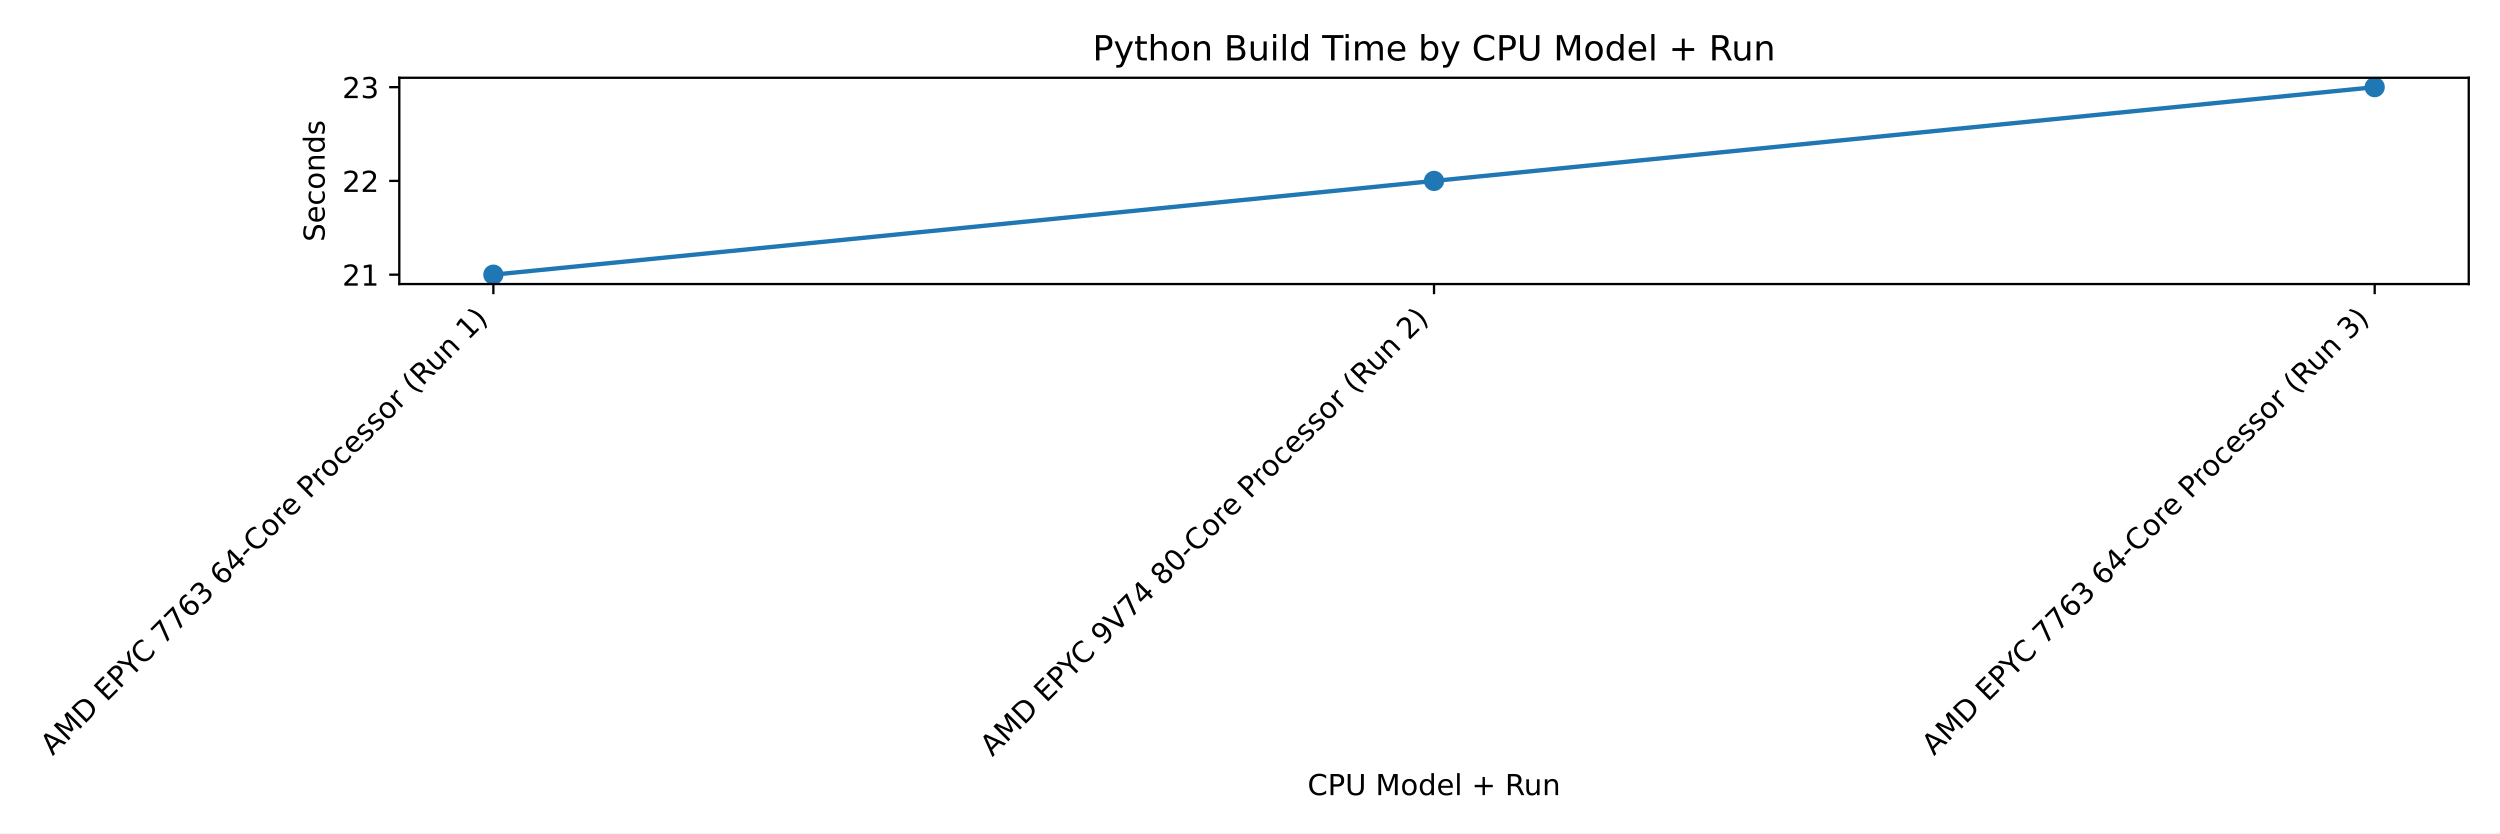
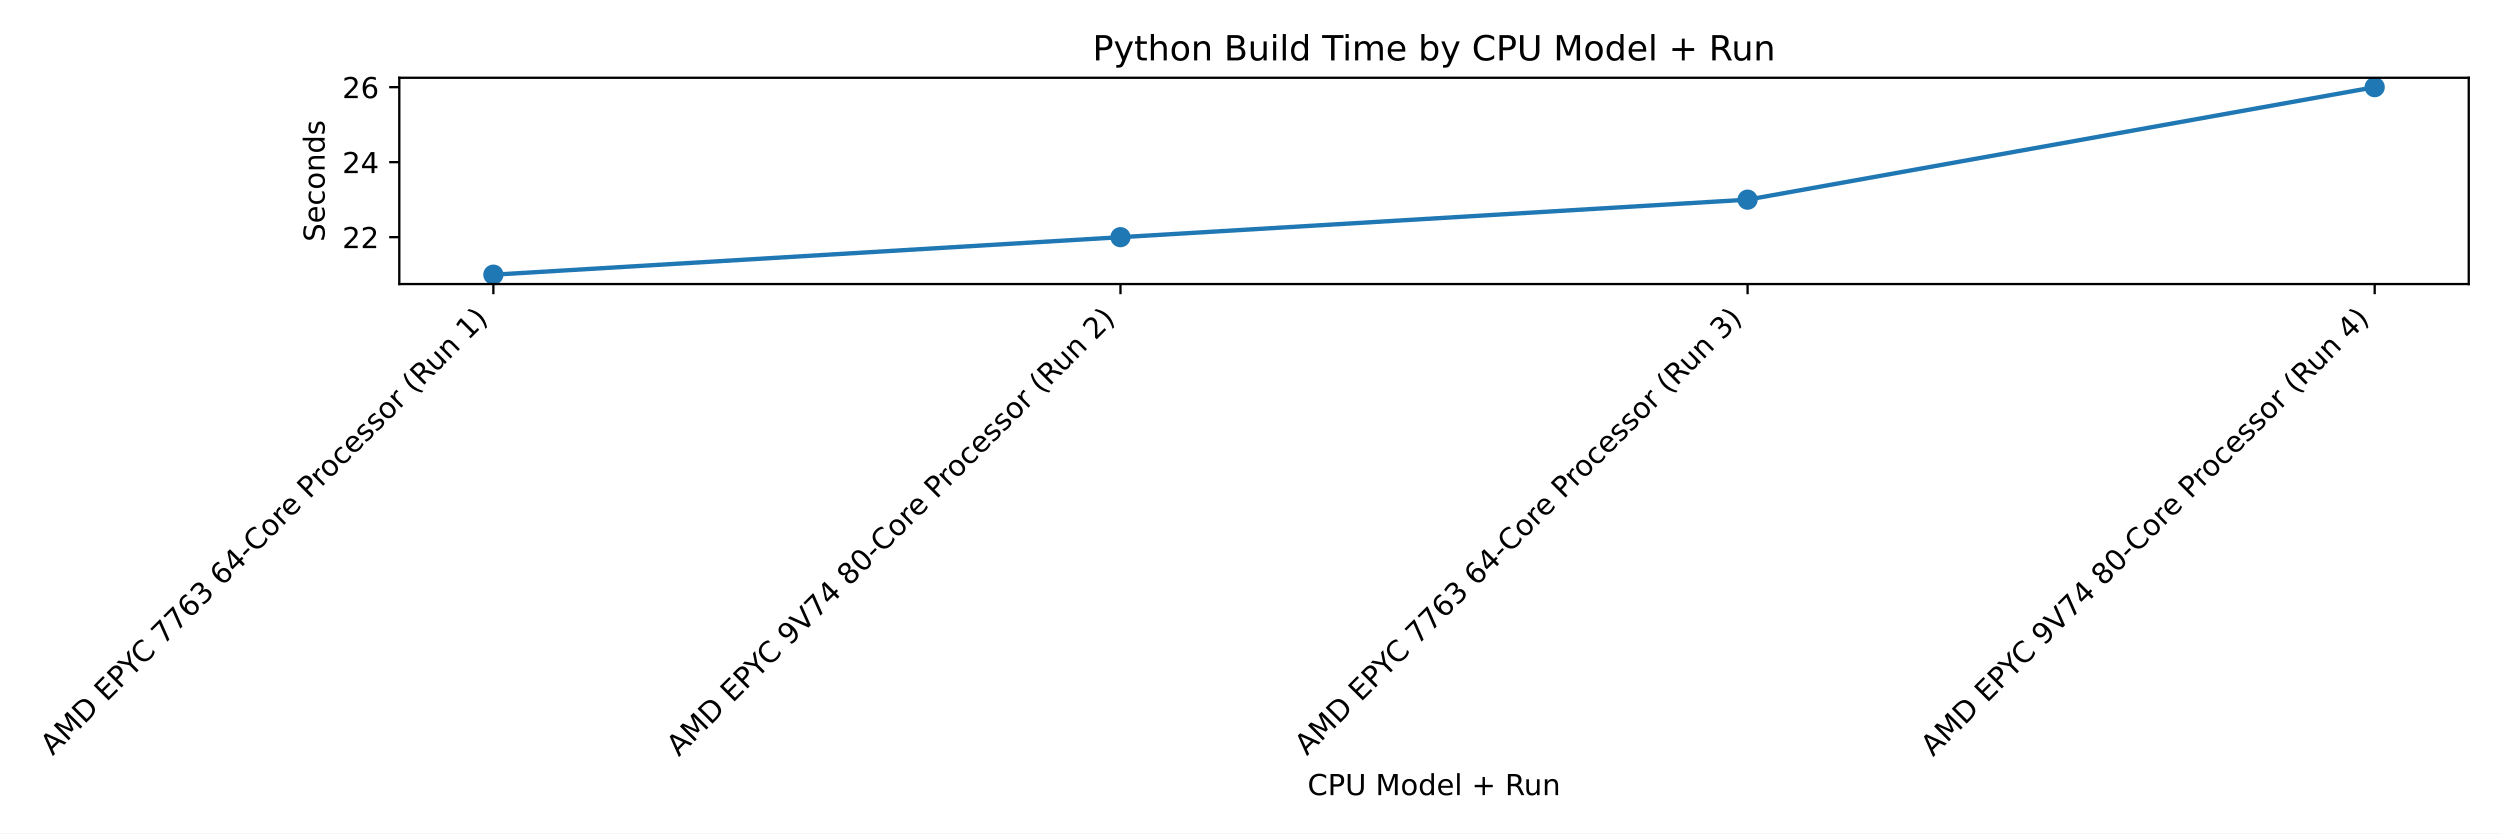
<svg xmlns="http://www.w3.org/2000/svg" xmlns:xlink="http://www.w3.org/1999/xlink" width="864pt" height="288pt" viewBox="0 0 864 288" version="1.1">
  <defs>
    <style type="text/css">*{stroke-linejoin: round; stroke-linecap: butt}</style>
  </defs>
  <g id="figure_1">
    <g id="patch_1">
      <path d="M 0 288  L 864 288  L 864 0  L 0 0  z " style="fill: #ffffff" />
    </g>
    <g id="axes_1">
      <g id="patch_2">
        <path d="M 137.999 98.166  L 853.2 98.166  L 853.2 26.88  L 137.999 26.88  z " style="fill: #ffffff" />
      </g>
      <g id="matplotlib.axis_1">
        <g id="xtick_1">
          <g id="line2d_1">
            <defs>
-               <path id="m1be9a64084" d="M 0 0  L 0 3.5  " style="stroke: #000000; stroke-width: 0.8" />
+               <path id="m475302dcc8" d="M 0 0  L 0 3.5  " style="stroke: #000000; stroke-width: 0.8" />
            </defs>
            <g>
-               <use xlink:href="#m1be9a64084" x="170.508" y="98.166" style="stroke: #000000; stroke-width: 0.8" />
+               <use xlink:href="#m475302dcc8" x="170.508" y="98.166" style="stroke: #000000; stroke-width: 0.8" />
            </g>
          </g>
          <g id="text_1">
            <g transform="translate(18.19508 261.3818) rotate(-45) scale(0.1 -0.1)">
              <defs>
                <path id="DejaVuSans-41" d="M 2188 4044  L 1331 1722  L 3047 1722  L 2188 4044  z M 1831 4666  L 2547 4666  L 4325 0  L 3669 0  L 3244 1197  L 1141 1197  L 716 0  L 50 0  L 1831 4666  z " transform="scale(0.015625)" />
                <path id="DejaVuSans-4d" d="M 628 4666  L 1569 4666  L 2759 1491  L 3956 4666  L 4897 4666  L 4897 0  L 4281 0  L 4281 4097  L 3078 897  L 2444 897  L 1241 4097  L 1241 0  L 628 0  L 628 4666  z " transform="scale(0.015625)" />
                <path id="DejaVuSans-44" d="M 1259 4147  L 1259 519  L 2022 519  Q 2988 519 3436 956  Q 3884 1394 3884 2338  Q 3884 3275 3436 3711  Q 2988 4147 2022 4147  L 1259 4147  z M 628 4666  L 1925 4666  Q 3281 4666 3915 4102  Q 4550 3538 4550 2338  Q 4550 1131 3912 565  Q 3275 0 1925 0  L 628 0  L 628 4666  z " transform="scale(0.015625)" />
                <path id="DejaVuSans-20" transform="scale(0.015625)" />
                <path id="DejaVuSans-45" d="M 628 4666  L 3578 4666  L 3578 4134  L 1259 4134  L 1259 2753  L 3481 2753  L 3481 2222  L 1259 2222  L 1259 531  L 3634 531  L 3634 0  L 628 0  L 628 4666  z " transform="scale(0.015625)" />
                <path id="DejaVuSans-50" d="M 1259 4147  L 1259 2394  L 2053 2394  Q 2494 2394 2734 2622  Q 2975 2850 2975 3272  Q 2975 3691 2734 3919  Q 2494 4147 2053 4147  L 1259 4147  z M 628 4666  L 2053 4666  Q 2838 4666 3239 4311  Q 3641 3956 3641 3272  Q 3641 2581 3239 2228  Q 2838 1875 2053 1875  L 1259 1875  L 1259 0  L 628 0  L 628 4666  z " transform="scale(0.015625)" />
                <path id="DejaVuSans-59" d="M -13 4666  L 666 4666  L 1959 2747  L 3244 4666  L 3922 4666  L 2272 2222  L 2272 0  L 1638 0  L 1638 2222  L -13 4666  z " transform="scale(0.015625)" />
                <path id="DejaVuSans-43" d="M 4122 4306  L 4122 3641  Q 3803 3938 3442 4084  Q 3081 4231 2675 4231  Q 1875 4231 1450 3742  Q 1025 3253 1025 2328  Q 1025 1406 1450 917  Q 1875 428 2675 428  Q 3081 428 3442 575  Q 3803 722 4122 1019  L 4122 359  Q 3791 134 3420 21  Q 3050 -91 2638 -91  Q 1578 -91 968 557  Q 359 1206 359 2328  Q 359 3453 968 4101  Q 1578 4750 2638 4750  Q 3056 4750 3426 4639  Q 3797 4528 4122 4306  z " transform="scale(0.015625)" />
                <path id="DejaVuSans-37" d="M 525 4666  L 3525 4666  L 3525 4397  L 1831 0  L 1172 0  L 2766 4134  L 525 4134  L 525 4666  z " transform="scale(0.015625)" />
                <path id="DejaVuSans-36" d="M 2113 2584  Q 1688 2584 1439 2293  Q 1191 2003 1191 1497  Q 1191 994 1439 701  Q 1688 409 2113 409  Q 2538 409 2786 701  Q 3034 994 3034 1497  Q 3034 2003 2786 2293  Q 2538 2584 2113 2584  z M 3366 4563  L 3366 3988  Q 3128 4100 2886 4159  Q 2644 4219 2406 4219  Q 1781 4219 1451 3797  Q 1122 3375 1075 2522  Q 1259 2794 1537 2939  Q 1816 3084 2150 3084  Q 2853 3084 3261 2657  Q 3669 2231 3669 1497  Q 3669 778 3244 343  Q 2819 -91 2113 -91  Q 1303 -91 875 529  Q 447 1150 447 2328  Q 447 3434 972 4092  Q 1497 4750 2381 4750  Q 2619 4750 2861 4703  Q 3103 4656 3366 4563  z " transform="scale(0.015625)" />
                <path id="DejaVuSans-33" d="M 2597 2516  Q 3050 2419 3304 2112  Q 3559 1806 3559 1356  Q 3559 666 3084 287  Q 2609 -91 1734 -91  Q 1441 -91 1130 -33  Q 819 25 488 141  L 488 750  Q 750 597 1062 519  Q 1375 441 1716 441  Q 2309 441 2620 675  Q 2931 909 2931 1356  Q 2931 1769 2642 2001  Q 2353 2234 1838 2234  L 1294 2234  L 1294 2753  L 1863 2753  Q 2328 2753 2575 2939  Q 2822 3125 2822 3475  Q 2822 3834 2567 4026  Q 2313 4219 1838 4219  Q 1578 4219 1281 4162  Q 984 4106 628 3988  L 628 4550  Q 988 4650 1302 4700  Q 1616 4750 1894 4750  Q 2613 4750 3031 4423  Q 3450 4097 3450 3541  Q 3450 3153 3228 2886  Q 3006 2619 2597 2516  z " transform="scale(0.015625)" />
                <path id="DejaVuSans-34" d="M 2419 4116  L 825 1625  L 2419 1625  L 2419 4116  z M 2253 4666  L 3047 4666  L 3047 1625  L 3713 1625  L 3713 1100  L 3047 1100  L 3047 0  L 2419 0  L 2419 1100  L 313 1100  L 313 1709  L 2253 4666  z " transform="scale(0.015625)" />
                <path id="DejaVuSans-2d" d="M 313 2009  L 1997 2009  L 1997 1497  L 313 1497  L 313 2009  z " transform="scale(0.015625)" />
                <path id="DejaVuSans-6f" d="M 1959 3097  Q 1497 3097 1228 2736  Q 959 2375 959 1747  Q 959 1119 1226 758  Q 1494 397 1959 397  Q 2419 397 2687 759  Q 2956 1122 2956 1747  Q 2956 2369 2687 2733  Q 2419 3097 1959 3097  z M 1959 3584  Q 2709 3584 3137 3096  Q 3566 2609 3566 1747  Q 3566 888 3137 398  Q 2709 -91 1959 -91  Q 1206 -91 779 398  Q 353 888 353 1747  Q 353 2609 779 3096  Q 1206 3584 1959 3584  z " transform="scale(0.015625)" />
                <path id="DejaVuSans-72" d="M 2631 2963  Q 2534 3019 2420 3045  Q 2306 3072 2169 3072  Q 1681 3072 1420 2755  Q 1159 2438 1159 1844  L 1159 0  L 581 0  L 581 3500  L 1159 3500  L 1159 2956  Q 1341 3275 1631 3429  Q 1922 3584 2338 3584  Q 2397 3584 2469 3576  Q 2541 3569 2628 3553  L 2631 2963  z " transform="scale(0.015625)" />
                <path id="DejaVuSans-65" d="M 3597 1894  L 3597 1613  L 953 1613  Q 991 1019 1311 708  Q 1631 397 2203 397  Q 2534 397 2845 478  Q 3156 559 3463 722  L 3463 178  Q 3153 47 2828 -22  Q 2503 -91 2169 -91  Q 1331 -91 842 396  Q 353 884 353 1716  Q 353 2575 817 3079  Q 1281 3584 2069 3584  Q 2775 3584 3186 3129  Q 3597 2675 3597 1894  z M 3022 2063  Q 3016 2534 2758 2815  Q 2500 3097 2075 3097  Q 1594 3097 1305 2825  Q 1016 2553 972 2059  L 3022 2063  z " transform="scale(0.015625)" />
                <path id="DejaVuSans-63" d="M 3122 3366  L 3122 2828  Q 2878 2963 2633 3030  Q 2388 3097 2138 3097  Q 1578 3097 1268 2742  Q 959 2388 959 1747  Q 959 1106 1268 751  Q 1578 397 2138 397  Q 2388 397 2633 464  Q 2878 531 3122 666  L 3122 134  Q 2881 22 2623 -34  Q 2366 -91 2075 -91  Q 1284 -91 818 406  Q 353 903 353 1747  Q 353 2603 823 3093  Q 1294 3584 2113 3584  Q 2378 3584 2631 3529  Q 2884 3475 3122 3366  z " transform="scale(0.015625)" />
                <path id="DejaVuSans-73" d="M 2834 3397  L 2834 2853  Q 2591 2978 2328 3040  Q 2066 3103 1784 3103  Q 1356 3103 1142 2972  Q 928 2841 928 2578  Q 928 2378 1081 2264  Q 1234 2150 1697 2047  L 1894 2003  Q 2506 1872 2764 1633  Q 3022 1394 3022 966  Q 3022 478 2636 193  Q 2250 -91 1575 -91  Q 1294 -91 989 -36  Q 684 19 347 128  L 347 722  Q 666 556 975 473  Q 1284 391 1588 391  Q 1994 391 2212 530  Q 2431 669 2431 922  Q 2431 1156 2273 1281  Q 2116 1406 1581 1522  L 1381 1569  Q 847 1681 609 1914  Q 372 2147 372 2553  Q 372 3047 722 3315  Q 1072 3584 1716 3584  Q 2034 3584 2315 3537  Q 2597 3491 2834 3397  z " transform="scale(0.015625)" />
                <path id="DejaVuSans-28" d="M 1984 4856  Q 1566 4138 1362 3434  Q 1159 2731 1159 2009  Q 1159 1288 1364 580  Q 1569 -128 1984 -844  L 1484 -844  Q 1016 -109 783 600  Q 550 1309 550 2009  Q 550 2706 781 3412  Q 1013 4119 1484 4856  L 1984 4856  z " transform="scale(0.015625)" />
                <path id="DejaVuSans-52" d="M 2841 2188  Q 3044 2119 3236 1894  Q 3428 1669 3622 1275  L 4263 0  L 3584 0  L 2988 1197  Q 2756 1666 2539 1819  Q 2322 1972 1947 1972  L 1259 1972  L 1259 0  L 628 0  L 628 4666  L 2053 4666  Q 2853 4666 3247 4331  Q 3641 3997 3641 3322  Q 3641 2881 3436 2590  Q 3231 2300 2841 2188  z M 1259 4147  L 1259 2491  L 2053 2491  Q 2509 2491 2742 2702  Q 2975 2913 2975 3322  Q 2975 3731 2742 3939  Q 2509 4147 2053 4147  L 1259 4147  z " transform="scale(0.015625)" />
                <path id="DejaVuSans-75" d="M 544 1381  L 544 3500  L 1119 3500  L 1119 1403  Q 1119 906 1312 657  Q 1506 409 1894 409  Q 2359 409 2629 706  Q 2900 1003 2900 1516  L 2900 3500  L 3475 3500  L 3475 0  L 2900 0  L 2900 538  Q 2691 219 2414 64  Q 2138 -91 1772 -91  Q 1169 -91 856 284  Q 544 659 544 1381  z M 1991 3584  L 1991 3584  z " transform="scale(0.015625)" />
                <path id="DejaVuSans-6e" d="M 3513 2113  L 3513 0  L 2938 0  L 2938 2094  Q 2938 2591 2744 2837  Q 2550 3084 2163 3084  Q 1697 3084 1428 2787  Q 1159 2491 1159 1978  L 1159 0  L 581 0  L 581 3500  L 1159 3500  L 1159 2956  Q 1366 3272 1645 3428  Q 1925 3584 2291 3584  Q 2894 3584 3203 3211  Q 3513 2838 3513 2113  z " transform="scale(0.015625)" />
                <path id="DejaVuSans-31" d="M 794 531  L 1825 531  L 1825 4091  L 703 3866  L 703 4441  L 1819 4666  L 2450 4666  L 2450 531  L 3481 531  L 3481 0  L 794 0  L 794 531  z " transform="scale(0.015625)" />
                <path id="DejaVuSans-29" d="M 513 4856  L 1013 4856  Q 1481 4119 1714 3412  Q 1947 2706 1947 2009  Q 1947 1309 1714 600  Q 1481 -109 1013 -844  L 513 -844  Q 928 -128 1133 580  Q 1338 1288 1338 2009  Q 1338 2731 1133 3434  Q 928 4138 513 4856  z " transform="scale(0.015625)" />
              </defs>
              <use xlink:href="#DejaVuSans-41" />
              <use xlink:href="#DejaVuSans-4d" transform="translate(68.4082 0)" />
              <use xlink:href="#DejaVuSans-44" transform="translate(154.6875 0)" />
              <use xlink:href="#DejaVuSans-20" transform="translate(231.6895 0)" />
              <use xlink:href="#DejaVuSans-45" transform="translate(263.4766 0)" />
              <use xlink:href="#DejaVuSans-50" transform="translate(326.6602 0)" />
              <use xlink:href="#DejaVuSans-59" transform="translate(384.7129 0)" />
              <use xlink:href="#DejaVuSans-43" transform="translate(440.2969 0)" />
              <use xlink:href="#DejaVuSans-20" transform="translate(510.1211 0)" />
              <use xlink:href="#DejaVuSans-37" transform="translate(541.9082 0)" />
              <use xlink:href="#DejaVuSans-37" transform="translate(605.5312 0)" />
              <use xlink:href="#DejaVuSans-36" transform="translate(669.1543 0)" />
              <use xlink:href="#DejaVuSans-33" transform="translate(732.7773 0)" />
              <use xlink:href="#DejaVuSans-20" transform="translate(796.4004 0)" />
              <use xlink:href="#DejaVuSans-36" transform="translate(828.1875 0)" />
              <use xlink:href="#DejaVuSans-34" transform="translate(891.8105 0)" />
              <use xlink:href="#DejaVuSans-2d" transform="translate(955.4336 0)" />
              <use xlink:href="#DejaVuSans-43" transform="translate(991.5176 0)" />
              <use xlink:href="#DejaVuSans-6f" transform="translate(1061.342 0)" />
              <use xlink:href="#DejaVuSans-72" transform="translate(1122.523 0)" />
              <use xlink:href="#DejaVuSans-65" transform="translate(1161.387 0)" />
              <use xlink:href="#DejaVuSans-20" transform="translate(1222.91 0)" />
              <use xlink:href="#DejaVuSans-50" transform="translate(1254.697 0)" />
              <use xlink:href="#DejaVuSans-72" transform="translate(1313.25 0)" />
              <use xlink:href="#DejaVuSans-6f" transform="translate(1352.113 0)" />
              <use xlink:href="#DejaVuSans-63" transform="translate(1413.295 0)" />
              <use xlink:href="#DejaVuSans-65" transform="translate(1468.275 0)" />
              <use xlink:href="#DejaVuSans-73" transform="translate(1529.799 0)" />
              <use xlink:href="#DejaVuSans-73" transform="translate(1581.898 0)" />
              <use xlink:href="#DejaVuSans-6f" transform="translate(1633.998 0)" />
              <use xlink:href="#DejaVuSans-72" transform="translate(1695.18 0)" />
              <use xlink:href="#DejaVuSans-20" transform="translate(1736.293 0)" />
              <use xlink:href="#DejaVuSans-28" transform="translate(1768.08 0)" />
              <use xlink:href="#DejaVuSans-52" transform="translate(1807.094 0)" />
              <use xlink:href="#DejaVuSans-75" transform="translate(1872.076 0)" />
              <use xlink:href="#DejaVuSans-6e" transform="translate(1935.455 0)" />
              <use xlink:href="#DejaVuSans-20" transform="translate(1998.834 0)" />
              <use xlink:href="#DejaVuSans-31" transform="translate(2030.621 0)" />
              <use xlink:href="#DejaVuSans-29" transform="translate(2094.244 0)" />
            </g>
          </g>
        </g>
        <g id="xtick_2">
          <g id="line2d_2">
            <g>
-               <use xlink:href="#m1be9a64084" x="495.599" y="98.166" style="stroke: #000000; stroke-width: 0.8" />
+               <use xlink:href="#m475302dcc8" x="387.236" y="98.166" style="stroke: #000000; stroke-width: 0.8" />
            </g>
          </g>
          <g id="text_2">
-             <g transform="translate(342.9484 261.7199) rotate(-45) scale(0.1 -0.1)">
+             <g transform="translate(234.5846 261.7199) rotate(-45) scale(0.1 -0.1)">
              <defs>
                <path id="DejaVuSans-39" d="M 703 97  L 703 672  Q 941 559 1184 500  Q 1428 441 1663 441  Q 2288 441 2617 861  Q 2947 1281 2994 2138  Q 2813 1869 2534 1725  Q 2256 1581 1919 1581  Q 1219 1581 811 2004  Q 403 2428 403 3163  Q 403 3881 828 4315  Q 1253 4750 1959 4750  Q 2769 4750 3195 4129  Q 3622 3509 3622 2328  Q 3622 1225 3098 567  Q 2575 -91 1691 -91  Q 1453 -91 1209 -44  Q 966 3 703 97  z M 1959 2075  Q 2384 2075 2632 2365  Q 2881 2656 2881 3163  Q 2881 3666 2632 3958  Q 2384 4250 1959 4250  Q 1534 4250 1286 3958  Q 1038 3666 1038 3163  Q 1038 2656 1286 2365  Q 1534 2075 1959 2075  z " transform="scale(0.015625)" />
                <path id="DejaVuSans-56" d="M 1831 0  L 50 4666  L 709 4666  L 2188 738  L 3669 4666  L 4325 4666  L 2547 0  L 1831 0  z " transform="scale(0.015625)" />
                <path id="DejaVuSans-38" d="M 2034 2216  Q 1584 2216 1326 1975  Q 1069 1734 1069 1313  Q 1069 891 1326 650  Q 1584 409 2034 409  Q 2484 409 2743 651  Q 3003 894 3003 1313  Q 3003 1734 2745 1975  Q 2488 2216 2034 2216  z M 1403 2484  Q 997 2584 770 2862  Q 544 3141 544 3541  Q 544 4100 942 4425  Q 1341 4750 2034 4750  Q 2731 4750 3128 4425  Q 3525 4100 3525 3541  Q 3525 3141 3298 2862  Q 3072 2584 2669 2484  Q 3125 2378 3379 2068  Q 3634 1759 3634 1313  Q 3634 634 3220 271  Q 2806 -91 2034 -91  Q 1263 -91 848 271  Q 434 634 434 1313  Q 434 1759 690 2068  Q 947 2378 1403 2484  z M 1172 3481  Q 1172 3119 1398 2916  Q 1625 2713 2034 2713  Q 2441 2713 2670 2916  Q 2900 3119 2900 3481  Q 2900 3844 2670 4047  Q 2441 4250 2034 4250  Q 1625 4250 1398 4047  Q 1172 3844 1172 3481  z " transform="scale(0.015625)" />
                <path id="DejaVuSans-30" d="M 2034 4250  Q 1547 4250 1301 3770  Q 1056 3291 1056 2328  Q 1056 1369 1301 889  Q 1547 409 2034 409  Q 2525 409 2770 889  Q 3016 1369 3016 2328  Q 3016 3291 2770 3770  Q 2525 4250 2034 4250  z M 2034 4750  Q 2819 4750 3233 4129  Q 3647 3509 3647 2328  Q 3647 1150 3233 529  Q 2819 -91 2034 -91  Q 1250 -91 836 529  Q 422 1150 422 2328  Q 422 3509 836 4129  Q 1250 4750 2034 4750  z " transform="scale(0.015625)" />
                <path id="DejaVuSans-32" d="M 1228 531  L 3431 531  L 3431 0  L 469 0  L 469 531  Q 828 903 1448 1529  Q 2069 2156 2228 2338  Q 2531 2678 2651 2914  Q 2772 3150 2772 3378  Q 2772 3750 2511 3984  Q 2250 4219 1831 4219  Q 1534 4219 1204 4116  Q 875 4013 500 3803  L 500 4441  Q 881 4594 1212 4672  Q 1544 4750 1819 4750  Q 2544 4750 2975 4387  Q 3406 4025 3406 3419  Q 3406 3131 3298 2873  Q 3191 2616 2906 2266  Q 2828 2175 2409 1742  Q 1991 1309 1228 531  z " transform="scale(0.015625)" />
              </defs>
              <use xlink:href="#DejaVuSans-41" />
              <use xlink:href="#DejaVuSans-4d" transform="translate(68.4082 0)" />
              <use xlink:href="#DejaVuSans-44" transform="translate(154.6875 0)" />
              <use xlink:href="#DejaVuSans-20" transform="translate(231.6895 0)" />
              <use xlink:href="#DejaVuSans-45" transform="translate(263.4766 0)" />
              <use xlink:href="#DejaVuSans-50" transform="translate(326.6602 0)" />
              <use xlink:href="#DejaVuSans-59" transform="translate(384.7129 0)" />
              <use xlink:href="#DejaVuSans-43" transform="translate(440.2969 0)" />
              <use xlink:href="#DejaVuSans-20" transform="translate(510.1211 0)" />
              <use xlink:href="#DejaVuSans-39" transform="translate(541.9082 0)" />
              <use xlink:href="#DejaVuSans-56" transform="translate(605.5312 0)" />
              <use xlink:href="#DejaVuSans-37" transform="translate(673.9395 0)" />
              <use xlink:href="#DejaVuSans-34" transform="translate(737.5625 0)" />
              <use xlink:href="#DejaVuSans-20" transform="translate(801.1855 0)" />
              <use xlink:href="#DejaVuSans-38" transform="translate(832.9727 0)" />
              <use xlink:href="#DejaVuSans-30" transform="translate(896.5957 0)" />
              <use xlink:href="#DejaVuSans-2d" transform="translate(960.2188 0)" />
              <use xlink:href="#DejaVuSans-43" transform="translate(996.3027 0)" />
              <use xlink:href="#DejaVuSans-6f" transform="translate(1066.127 0)" />
              <use xlink:href="#DejaVuSans-72" transform="translate(1127.309 0)" />
              <use xlink:href="#DejaVuSans-65" transform="translate(1166.172 0)" />
              <use xlink:href="#DejaVuSans-20" transform="translate(1227.695 0)" />
              <use xlink:href="#DejaVuSans-50" transform="translate(1259.482 0)" />
              <use xlink:href="#DejaVuSans-72" transform="translate(1318.035 0)" />
              <use xlink:href="#DejaVuSans-6f" transform="translate(1356.898 0)" />
              <use xlink:href="#DejaVuSans-63" transform="translate(1418.08 0)" />
              <use xlink:href="#DejaVuSans-65" transform="translate(1473.061 0)" />
              <use xlink:href="#DejaVuSans-73" transform="translate(1534.584 0)" />
              <use xlink:href="#DejaVuSans-73" transform="translate(1586.684 0)" />
              <use xlink:href="#DejaVuSans-6f" transform="translate(1638.783 0)" />
              <use xlink:href="#DejaVuSans-72" transform="translate(1699.965 0)" />
              <use xlink:href="#DejaVuSans-20" transform="translate(1741.078 0)" />
              <use xlink:href="#DejaVuSans-28" transform="translate(1772.865 0)" />
              <use xlink:href="#DejaVuSans-52" transform="translate(1811.879 0)" />
              <use xlink:href="#DejaVuSans-75" transform="translate(1876.861 0)" />
              <use xlink:href="#DejaVuSans-6e" transform="translate(1940.24 0)" />
              <use xlink:href="#DejaVuSans-20" transform="translate(2003.619 0)" />
              <use xlink:href="#DejaVuSans-32" transform="translate(2035.406 0)" />
              <use xlink:href="#DejaVuSans-29" transform="translate(2099.029 0)" />
            </g>
          </g>
        </g>
        <g id="xtick_3">
          <g id="line2d_3">
            <g>
-               <use xlink:href="#m1be9a64084" x="820.691" y="98.166" style="stroke: #000000; stroke-width: 0.8" />
+               <use xlink:href="#m475302dcc8" x="603.963" y="98.166" style="stroke: #000000; stroke-width: 0.8" />
            </g>
          </g>
          <g id="text_3">
-             <g transform="translate(668.3779 261.3818) rotate(-45) scale(0.1 -0.1)">
+             <g transform="translate(451.6503 261.3818) rotate(-45) scale(0.1 -0.1)">
              <use xlink:href="#DejaVuSans-41" />
              <use xlink:href="#DejaVuSans-4d" transform="translate(68.4082 0)" />
              <use xlink:href="#DejaVuSans-44" transform="translate(154.6875 0)" />
              <use xlink:href="#DejaVuSans-20" transform="translate(231.6895 0)" />
              <use xlink:href="#DejaVuSans-45" transform="translate(263.4766 0)" />
              <use xlink:href="#DejaVuSans-50" transform="translate(326.6602 0)" />
              <use xlink:href="#DejaVuSans-59" transform="translate(384.7129 0)" />
              <use xlink:href="#DejaVuSans-43" transform="translate(440.2969 0)" />
              <use xlink:href="#DejaVuSans-20" transform="translate(510.1211 0)" />
              <use xlink:href="#DejaVuSans-37" transform="translate(541.9082 0)" />
              <use xlink:href="#DejaVuSans-37" transform="translate(605.5312 0)" />
              <use xlink:href="#DejaVuSans-36" transform="translate(669.1543 0)" />
              <use xlink:href="#DejaVuSans-33" transform="translate(732.7773 0)" />
              <use xlink:href="#DejaVuSans-20" transform="translate(796.4004 0)" />
              <use xlink:href="#DejaVuSans-36" transform="translate(828.1875 0)" />
              <use xlink:href="#DejaVuSans-34" transform="translate(891.8105 0)" />
              <use xlink:href="#DejaVuSans-2d" transform="translate(955.4336 0)" />
              <use xlink:href="#DejaVuSans-43" transform="translate(991.5176 0)" />
              <use xlink:href="#DejaVuSans-6f" transform="translate(1061.342 0)" />
              <use xlink:href="#DejaVuSans-72" transform="translate(1122.523 0)" />
              <use xlink:href="#DejaVuSans-65" transform="translate(1161.387 0)" />
              <use xlink:href="#DejaVuSans-20" transform="translate(1222.91 0)" />
              <use xlink:href="#DejaVuSans-50" transform="translate(1254.697 0)" />
              <use xlink:href="#DejaVuSans-72" transform="translate(1313.25 0)" />
              <use xlink:href="#DejaVuSans-6f" transform="translate(1352.113 0)" />
              <use xlink:href="#DejaVuSans-63" transform="translate(1413.295 0)" />
              <use xlink:href="#DejaVuSans-65" transform="translate(1468.275 0)" />
              <use xlink:href="#DejaVuSans-73" transform="translate(1529.799 0)" />
              <use xlink:href="#DejaVuSans-73" transform="translate(1581.898 0)" />
              <use xlink:href="#DejaVuSans-6f" transform="translate(1633.998 0)" />
              <use xlink:href="#DejaVuSans-72" transform="translate(1695.18 0)" />
              <use xlink:href="#DejaVuSans-20" transform="translate(1736.293 0)" />
              <use xlink:href="#DejaVuSans-28" transform="translate(1768.08 0)" />
              <use xlink:href="#DejaVuSans-52" transform="translate(1807.094 0)" />
              <use xlink:href="#DejaVuSans-75" transform="translate(1872.076 0)" />
              <use xlink:href="#DejaVuSans-6e" transform="translate(1935.455 0)" />
              <use xlink:href="#DejaVuSans-20" transform="translate(1998.834 0)" />
              <use xlink:href="#DejaVuSans-33" transform="translate(2030.621 0)" />
              <use xlink:href="#DejaVuSans-29" transform="translate(2094.244 0)" />
            </g>
          </g>
        </g>
-         <g id="text_4">
+         <g id="xtick_4">
+           <g id="line2d_4">
+             <g>
+               <use xlink:href="#m475302dcc8" x="820.691" y="98.166" style="stroke: #000000; stroke-width: 0.8" />
+             </g>
+           </g>
+           <g id="text_4">
+             <g transform="translate(668.0398 261.7199) rotate(-45) scale(0.1 -0.1)">
+               <use xlink:href="#DejaVuSans-41" />
+               <use xlink:href="#DejaVuSans-4d" transform="translate(68.4082 0)" />
+               <use xlink:href="#DejaVuSans-44" transform="translate(154.6875 0)" />
+               <use xlink:href="#DejaVuSans-20" transform="translate(231.6895 0)" />
+               <use xlink:href="#DejaVuSans-45" transform="translate(263.4766 0)" />
+               <use xlink:href="#DejaVuSans-50" transform="translate(326.6602 0)" />
+               <use xlink:href="#DejaVuSans-59" transform="translate(384.7129 0)" />
+               <use xlink:href="#DejaVuSans-43" transform="translate(440.2969 0)" />
+               <use xlink:href="#DejaVuSans-20" transform="translate(510.1211 0)" />
+               <use xlink:href="#DejaVuSans-39" transform="translate(541.9082 0)" />
+               <use xlink:href="#DejaVuSans-56" transform="translate(605.5312 0)" />
+               <use xlink:href="#DejaVuSans-37" transform="translate(673.9395 0)" />
+               <use xlink:href="#DejaVuSans-34" transform="translate(737.5625 0)" />
+               <use xlink:href="#DejaVuSans-20" transform="translate(801.1855 0)" />
+               <use xlink:href="#DejaVuSans-38" transform="translate(832.9727 0)" />
+               <use xlink:href="#DejaVuSans-30" transform="translate(896.5957 0)" />
+               <use xlink:href="#DejaVuSans-2d" transform="translate(960.2188 0)" />
+               <use xlink:href="#DejaVuSans-43" transform="translate(996.3027 0)" />
+               <use xlink:href="#DejaVuSans-6f" transform="translate(1066.127 0)" />
+               <use xlink:href="#DejaVuSans-72" transform="translate(1127.309 0)" />
+               <use xlink:href="#DejaVuSans-65" transform="translate(1166.172 0)" />
+               <use xlink:href="#DejaVuSans-20" transform="translate(1227.695 0)" />
+               <use xlink:href="#DejaVuSans-50" transform="translate(1259.482 0)" />
+               <use xlink:href="#DejaVuSans-72" transform="translate(1318.035 0)" />
+               <use xlink:href="#DejaVuSans-6f" transform="translate(1356.898 0)" />
+               <use xlink:href="#DejaVuSans-63" transform="translate(1418.08 0)" />
+               <use xlink:href="#DejaVuSans-65" transform="translate(1473.061 0)" />
+               <use xlink:href="#DejaVuSans-73" transform="translate(1534.584 0)" />
+               <use xlink:href="#DejaVuSans-73" transform="translate(1586.684 0)" />
+               <use xlink:href="#DejaVuSans-6f" transform="translate(1638.783 0)" />
+               <use xlink:href="#DejaVuSans-72" transform="translate(1699.965 0)" />
+               <use xlink:href="#DejaVuSans-20" transform="translate(1741.078 0)" />
+               <use xlink:href="#DejaVuSans-28" transform="translate(1772.865 0)" />
+               <use xlink:href="#DejaVuSans-52" transform="translate(1811.879 0)" />
+               <use xlink:href="#DejaVuSans-75" transform="translate(1876.861 0)" />
+               <use xlink:href="#DejaVuSans-6e" transform="translate(1940.24 0)" />
+               <use xlink:href="#DejaVuSans-20" transform="translate(2003.619 0)" />
+               <use xlink:href="#DejaVuSans-34" transform="translate(2035.406 0)" />
+               <use xlink:href="#DejaVuSans-29" transform="translate(2099.029 0)" />
+             </g>
+           </g>
+         </g>
+         <g id="text_5">
          <g transform="translate(451.8768 274.7889) scale(0.1 -0.1)">
            <defs>
              <path id="DejaVuSans-55" d="M 556 4666  L 1191 4666  L 1191 1831  Q 1191 1081 1462 751  Q 1734 422 2344 422  Q 2950 422 3222 751  Q 3494 1081 3494 1831  L 3494 4666  L 4128 4666  L 4128 1753  Q 4128 841 3676 375  Q 3225 -91 2344 -91  Q 1459 -91 1007 375  Q 556 841 556 1753  L 556 4666  z " transform="scale(0.015625)" />
              <path id="DejaVuSans-64" d="M 2906 2969  L 2906 4863  L 3481 4863  L 3481 0  L 2906 0  L 2906 525  Q 2725 213 2448 61  Q 2172 -91 1784 -91  Q 1150 -91 751 415  Q 353 922 353 1747  Q 353 2572 751 3078  Q 1150 3584 1784 3584  Q 2172 3584 2448 3432  Q 2725 3281 2906 2969  z M 947 1747  Q 947 1113 1208 752  Q 1469 391 1925 391  Q 2381 391 2643 752  Q 2906 1113 2906 1747  Q 2906 2381 2643 2742  Q 2381 3103 1925 3103  Q 1469 3103 1208 2742  Q 947 2381 947 1747  z " transform="scale(0.015625)" />
              <path id="DejaVuSans-6c" d="M 603 4863  L 1178 4863  L 1178 0  L 603 0  L 603 4863  z " transform="scale(0.015625)" />
              <path id="DejaVuSans-2b" d="M 2944 4013  L 2944 2272  L 4684 2272  L 4684 1741  L 2944 1741  L 2944 0  L 2419 0  L 2419 1741  L 678 1741  L 678 2272  L 2419 2272  L 2419 4013  L 2944 4013  z " transform="scale(0.015625)" />
            </defs>
            <use xlink:href="#DejaVuSans-43" />
            <use xlink:href="#DejaVuSans-50" transform="translate(69.82422 0)" />
            <use xlink:href="#DejaVuSans-55" transform="translate(130.127 0)" />
            <use xlink:href="#DejaVuSans-20" transform="translate(203.3203 0)" />
            <use xlink:href="#DejaVuSans-4d" transform="translate(235.1074 0)" />
            <use xlink:href="#DejaVuSans-6f" transform="translate(321.3867 0)" />
            <use xlink:href="#DejaVuSans-64" transform="translate(382.5684 0)" />
            <use xlink:href="#DejaVuSans-65" transform="translate(446.0449 0)" />
            <use xlink:href="#DejaVuSans-6c" transform="translate(507.5684 0)" />
            <use xlink:href="#DejaVuSans-20" transform="translate(535.3516 0)" />
            <use xlink:href="#DejaVuSans-2b" transform="translate(567.1387 0)" />
            <use xlink:href="#DejaVuSans-20" transform="translate(650.9277 0)" />
            <use xlink:href="#DejaVuSans-52" transform="translate(682.7148 0)" />
            <use xlink:href="#DejaVuSans-75" transform="translate(747.6973 0)" />
            <use xlink:href="#DejaVuSans-6e" transform="translate(811.0762 0)" />
          </g>
        </g>
      </g>
      <g id="matplotlib.axis_2">
        <g id="ytick_1">
-           <g id="line2d_4">
+           <g id="line2d_5">
            <defs>
-               <path id="ma06216b2ce" d="M 0 0  L -3.5 0  " style="stroke: #000000; stroke-width: 0.8" />
+               <path id="m4441573fdc" d="M 0 0  L -3.5 0  " style="stroke: #000000; stroke-width: 0.8" />
            </defs>
            <g>
-               <use xlink:href="#ma06216b2ce" x="137.999" y="94.926" style="stroke: #000000; stroke-width: 0.8" />
-             </g>
-           </g>
-           <g id="text_5">
-             <g transform="translate(118.274 98.72541) scale(0.1 -0.1)">
-               <use xlink:href="#DejaVuSans-32" />
-               <use xlink:href="#DejaVuSans-31" transform="translate(63.62305 0)" />
-             </g>
-           </g>
-         </g>
-         <g id="ytick_2">
-           <g id="line2d_5">
-             <g>
-               <use xlink:href="#ma06216b2ce" x="137.999" y="62.523" style="stroke: #000000; stroke-width: 0.8" />
+               <use xlink:href="#m4441573fdc" x="137.999" y="81.965" style="stroke: #000000; stroke-width: 0.8" />
            </g>
          </g>
          <g id="text_6">
-             <g transform="translate(118.274 66.32246) scale(0.1 -0.1)">
+             <g transform="translate(118.274 85.76423) scale(0.1 -0.1)">
              <use xlink:href="#DejaVuSans-32" />
              <use xlink:href="#DejaVuSans-32" transform="translate(63.62305 0)" />
            </g>
          </g>
        </g>
+         <g id="ytick_2">
+           <g id="line2d_6">
+             <g>
+               <use xlink:href="#m4441573fdc" x="137.999" y="56.043" style="stroke: #000000; stroke-width: 0.8" />
+             </g>
+           </g>
+           <g id="text_7">
+             <g transform="translate(118.274 59.84187) scale(0.1 -0.1)">
+               <use xlink:href="#DejaVuSans-32" />
+               <use xlink:href="#DejaVuSans-34" transform="translate(63.62305 0)" />
+             </g>
+           </g>
+         </g>
        <g id="ytick_3">
-           <g id="line2d_6">
-             <g>
-               <use xlink:href="#ma06216b2ce" x="137.999" y="30.12" style="stroke: #000000; stroke-width: 0.8" />
-             </g>
-           </g>
-           <g id="text_7">
+           <g id="line2d_7">
+             <g>
+               <use xlink:href="#m4441573fdc" x="137.999" y="30.12" style="stroke: #000000; stroke-width: 0.8" />
+             </g>
+           </g>
+           <g id="text_8">
            <g transform="translate(118.274 33.91951) scale(0.1 -0.1)">
              <use xlink:href="#DejaVuSans-32" />
-               <use xlink:href="#DejaVuSans-33" transform="translate(63.62305 0)" />
-             </g>
-           </g>
-         </g>
-         <g id="text_8">
+               <use xlink:href="#DejaVuSans-36" transform="translate(63.62305 0)" />
+             </g>
+           </g>
+         </g>
+         <g id="text_9">
          <g transform="translate(112.1943 83.53028) rotate(-90) scale(0.1 -0.1)">
            <defs>
              <path id="DejaVuSans-53" d="M 3425 4513  L 3425 3897  Q 3066 4069 2747 4153  Q 2428 4238 2131 4238  Q 1616 4238 1336 4038  Q 1056 3838 1056 3469  Q 1056 3159 1242 3001  Q 1428 2844 1947 2747  L 2328 2669  Q 3034 2534 3370 2195  Q 3706 1856 3706 1288  Q 3706 609 3251 259  Q 2797 -91 1919 -91  Q 1588 -91 1214 -16  Q 841 59 441 206  L 441 856  Q 825 641 1194 531  Q 1563 422 1919 422  Q 2459 422 2753 634  Q 3047 847 3047 1241  Q 3047 1584 2836 1778  Q 2625 1972 2144 2069  L 1759 2144  Q 1053 2284 737 2584  Q 422 2884 422 3419  Q 422 4038 858 4394  Q 1294 4750 2059 4750  Q 2388 4750 2728 4690  Q 3069 4631 3425 4513  z " transform="scale(0.015625)" />
            </defs>
            <use xlink:href="#DejaVuSans-53" />
            <use xlink:href="#DejaVuSans-65" transform="translate(63.47656 0)" />
            <use xlink:href="#DejaVuSans-63" transform="translate(125 0)" />
            <use xlink:href="#DejaVuSans-6f" transform="translate(179.9805 0)" />
            <use xlink:href="#DejaVuSans-6e" transform="translate(241.1621 0)" />
            <use xlink:href="#DejaVuSans-64" transform="translate(304.541 0)" />
            <use xlink:href="#DejaVuSans-73" transform="translate(368.0176 0)" />
          </g>
        </g>
      </g>
-       <g id="line2d_7">
-         <path d="M 170.508 94.926  L 495.599 62.523  L 820.691 30.12  " clip-path="url(#p974766b698)" style="fill: none; stroke: #1f77b4; stroke-width: 1.5; stroke-linecap: square" />
+       <g id="line2d_8">
+         <path d="M 170.508 94.926  L 387.236 81.965  L 603.963 69.004  L 820.691 30.12  " clip-path="url(#p2903d885c4)" style="fill: none; stroke: #1f77b4; stroke-width: 1.5; stroke-linecap: square" />
        <defs>
-           <path id="mac15654b27" d="M 0 3  C 0.796 3 1.559 2.684 2.121 2.121  C 2.684 1.559 3 0.796 3 0  C 3 -0.796 2.684 -1.559 2.121 -2.121  C 1.559 -2.684 0.796 -3 0 -3  C -0.796 -3 -1.559 -2.684 -2.121 -2.121  C -2.684 -1.559 -3 -0.796 -3 0  C -3 0.796 -2.684 1.559 -2.121 2.121  C -1.559 2.684 -0.796 3 0 3  z " style="stroke: #1f77b4" />
+           <path id="mb110a16fdf" d="M 0 3  C 0.796 3 1.559 2.684 2.121 2.121  C 2.684 1.559 3 0.796 3 0  C 3 -0.796 2.684 -1.559 2.121 -2.121  C 1.559 -2.684 0.796 -3 0 -3  C -0.796 -3 -1.559 -2.684 -2.121 -2.121  C -2.684 -1.559 -3 -0.796 -3 0  C -3 0.796 -2.684 1.559 -2.121 2.121  C -1.559 2.684 -0.796 3 0 3  z " style="stroke: #1f77b4" />
        </defs>
-         <g clip-path="url(#p974766b698)">
-           <use xlink:href="#mac15654b27" x="170.508" y="94.926" style="fill: #1f77b4; stroke: #1f77b4" />
-           <use xlink:href="#mac15654b27" x="495.599" y="62.523" style="fill: #1f77b4; stroke: #1f77b4" />
-           <use xlink:href="#mac15654b27" x="820.691" y="30.12" style="fill: #1f77b4; stroke: #1f77b4" />
+         <g clip-path="url(#p2903d885c4)">
+           <use xlink:href="#mb110a16fdf" x="170.508" y="94.926" style="fill: #1f77b4; stroke: #1f77b4" />
+           <use xlink:href="#mb110a16fdf" x="387.236" y="81.965" style="fill: #1f77b4; stroke: #1f77b4" />
+           <use xlink:href="#mb110a16fdf" x="603.963" y="69.004" style="fill: #1f77b4; stroke: #1f77b4" />
+           <use xlink:href="#mb110a16fdf" x="820.691" y="30.12" style="fill: #1f77b4; stroke: #1f77b4" />
        </g>
      </g>
      <g id="patch_3">
        <path d="M 137.999 98.166  L 137.999 26.88  " style="fill: none; stroke: #000000; stroke-width: 0.8; stroke-linejoin: miter; stroke-linecap: square" />
      </g>
      <g id="patch_4">
        <path d="M 853.2 98.166  L 853.2 26.88  " style="fill: none; stroke: #000000; stroke-width: 0.8; stroke-linejoin: miter; stroke-linecap: square" />
      </g>
      <g id="patch_5">
        <path d="M 137.999 98.166  L 853.2 98.166  " style="fill: none; stroke: #000000; stroke-width: 0.8; stroke-linejoin: miter; stroke-linecap: square" />
      </g>
      <g id="patch_6">
        <path d="M 137.999 26.88  L 853.2 26.88  " style="fill: none; stroke: #000000; stroke-width: 0.8; stroke-linejoin: miter; stroke-linecap: square" />
      </g>
-       <g id="text_9">
+       <g id="text_10">
        <g transform="translate(377.6048 20.88) scale(0.12 -0.12)">
          <defs>
            <path id="DejaVuSans-79" d="M 2059 -325  Q 1816 -950 1584 -1140  Q 1353 -1331 966 -1331  L 506 -1331  L 506 -850  L 844 -850  Q 1081 -850 1212 -737  Q 1344 -625 1503 -206  L 1606 56  L 191 3500  L 800 3500  L 1894 763  L 2988 3500  L 3597 3500  L 2059 -325  z " transform="scale(0.015625)" />
            <path id="DejaVuSans-74" d="M 1172 4494  L 1172 3500  L 2356 3500  L 2356 3053  L 1172 3053  L 1172 1153  Q 1172 725 1289 603  Q 1406 481 1766 481  L 2356 481  L 2356 0  L 1766 0  Q 1100 0 847 248  Q 594 497 594 1153  L 594 3053  L 172 3053  L 172 3500  L 594 3500  L 594 4494  L 1172 4494  z " transform="scale(0.015625)" />
            <path id="DejaVuSans-68" d="M 3513 2113  L 3513 0  L 2938 0  L 2938 2094  Q 2938 2591 2744 2837  Q 2550 3084 2163 3084  Q 1697 3084 1428 2787  Q 1159 2491 1159 1978  L 1159 0  L 581 0  L 581 4863  L 1159 4863  L 1159 2956  Q 1366 3272 1645 3428  Q 1925 3584 2291 3584  Q 2894 3584 3203 3211  Q 3513 2838 3513 2113  z " transform="scale(0.015625)" />
            <path id="DejaVuSans-42" d="M 1259 2228  L 1259 519  L 2272 519  Q 2781 519 3026 730  Q 3272 941 3272 1375  Q 3272 1813 3026 2020  Q 2781 2228 2272 2228  L 1259 2228  z M 1259 4147  L 1259 2741  L 2194 2741  Q 2656 2741 2882 2914  Q 3109 3088 3109 3444  Q 3109 3797 2882 3972  Q 2656 4147 2194 4147  L 1259 4147  z M 628 4666  L 2241 4666  Q 2963 4666 3353 4366  Q 3744 4066 3744 3513  Q 3744 3084 3544 2831  Q 3344 2578 2956 2516  Q 3422 2416 3680 2098  Q 3938 1781 3938 1306  Q 3938 681 3513 340  Q 3088 0 2303 0  L 628 0  L 628 4666  z " transform="scale(0.015625)" />
            <path id="DejaVuSans-69" d="M 603 3500  L 1178 3500  L 1178 0  L 603 0  L 603 3500  z M 603 4863  L 1178 4863  L 1178 4134  L 603 4134  L 603 4863  z " transform="scale(0.015625)" />
            <path id="DejaVuSans-54" d="M -19 4666  L 3928 4666  L 3928 4134  L 2272 4134  L 2272 0  L 1638 0  L 1638 4134  L -19 4134  L -19 4666  z " transform="scale(0.015625)" />
            <path id="DejaVuSans-6d" d="M 3328 2828  Q 3544 3216 3844 3400  Q 4144 3584 4550 3584  Q 5097 3584 5394 3201  Q 5691 2819 5691 2113  L 5691 0  L 5113 0  L 5113 2094  Q 5113 2597 4934 2840  Q 4756 3084 4391 3084  Q 3944 3084 3684 2787  Q 3425 2491 3425 1978  L 3425 0  L 2847 0  L 2847 2094  Q 2847 2600 2669 2842  Q 2491 3084 2119 3084  Q 1678 3084 1418 2786  Q 1159 2488 1159 1978  L 1159 0  L 581 0  L 581 3500  L 1159 3500  L 1159 2956  Q 1356 3278 1631 3431  Q 1906 3584 2284 3584  Q 2666 3584 2933 3390  Q 3200 3197 3328 2828  z " transform="scale(0.015625)" />
            <path id="DejaVuSans-62" d="M 3116 1747  Q 3116 2381 2855 2742  Q 2594 3103 2138 3103  Q 1681 3103 1420 2742  Q 1159 2381 1159 1747  Q 1159 1113 1420 752  Q 1681 391 2138 391  Q 2594 391 2855 752  Q 3116 1113 3116 1747  z M 1159 2969  Q 1341 3281 1617 3432  Q 1894 3584 2278 3584  Q 2916 3584 3314 3078  Q 3713 2572 3713 1747  Q 3713 922 3314 415  Q 2916 -91 2278 -91  Q 1894 -91 1617 61  Q 1341 213 1159 525  L 1159 0  L 581 0  L 581 4863  L 1159 4863  L 1159 2969  z " transform="scale(0.015625)" />
          </defs>
          <use xlink:href="#DejaVuSans-50" />
          <use xlink:href="#DejaVuSans-79" transform="translate(60.30273 0)" />
          <use xlink:href="#DejaVuSans-74" transform="translate(119.4824 0)" />
          <use xlink:href="#DejaVuSans-68" transform="translate(158.6914 0)" />
          <use xlink:href="#DejaVuSans-6f" transform="translate(222.0703 0)" />
          <use xlink:href="#DejaVuSans-6e" transform="translate(283.252 0)" />
          <use xlink:href="#DejaVuSans-20" transform="translate(346.6309 0)" />
          <use xlink:href="#DejaVuSans-42" transform="translate(378.418 0)" />
          <use xlink:href="#DejaVuSans-75" transform="translate(447.0215 0)" />
          <use xlink:href="#DejaVuSans-69" transform="translate(510.4004 0)" />
          <use xlink:href="#DejaVuSans-6c" transform="translate(538.1836 0)" />
          <use xlink:href="#DejaVuSans-64" transform="translate(565.9668 0)" />
          <use xlink:href="#DejaVuSans-20" transform="translate(629.4434 0)" />
          <use xlink:href="#DejaVuSans-54" transform="translate(661.2305 0)" />
          <use xlink:href="#DejaVuSans-69" transform="translate(719.1895 0)" />
          <use xlink:href="#DejaVuSans-6d" transform="translate(746.9727 0)" />
          <use xlink:href="#DejaVuSans-65" transform="translate(844.3848 0)" />
          <use xlink:href="#DejaVuSans-20" transform="translate(905.9082 0)" />
          <use xlink:href="#DejaVuSans-62" transform="translate(937.6953 0)" />
          <use xlink:href="#DejaVuSans-79" transform="translate(1001.172 0)" />
          <use xlink:href="#DejaVuSans-20" transform="translate(1060.352 0)" />
          <use xlink:href="#DejaVuSans-43" transform="translate(1092.139 0)" />
          <use xlink:href="#DejaVuSans-50" transform="translate(1161.963 0)" />
          <use xlink:href="#DejaVuSans-55" transform="translate(1222.266 0)" />
          <use xlink:href="#DejaVuSans-20" transform="translate(1295.459 0)" />
          <use xlink:href="#DejaVuSans-4d" transform="translate(1327.246 0)" />
          <use xlink:href="#DejaVuSans-6f" transform="translate(1413.525 0)" />
          <use xlink:href="#DejaVuSans-64" transform="translate(1474.707 0)" />
          <use xlink:href="#DejaVuSans-65" transform="translate(1538.184 0)" />
          <use xlink:href="#DejaVuSans-6c" transform="translate(1599.707 0)" />
          <use xlink:href="#DejaVuSans-20" transform="translate(1627.49 0)" />
          <use xlink:href="#DejaVuSans-2b" transform="translate(1659.277 0)" />
          <use xlink:href="#DejaVuSans-20" transform="translate(1743.066 0)" />
          <use xlink:href="#DejaVuSans-52" transform="translate(1774.854 0)" />
          <use xlink:href="#DejaVuSans-75" transform="translate(1839.836 0)" />
          <use xlink:href="#DejaVuSans-6e" transform="translate(1903.215 0)" />
        </g>
      </g>
    </g>
  </g>
  <defs>
-     <clipPath id="p974766b698">
+     <clipPath id="p2903d885c4">
      <rect x="137.999" y="26.88" width="715.201" height="71.286" />
    </clipPath>
  </defs>
</svg>
